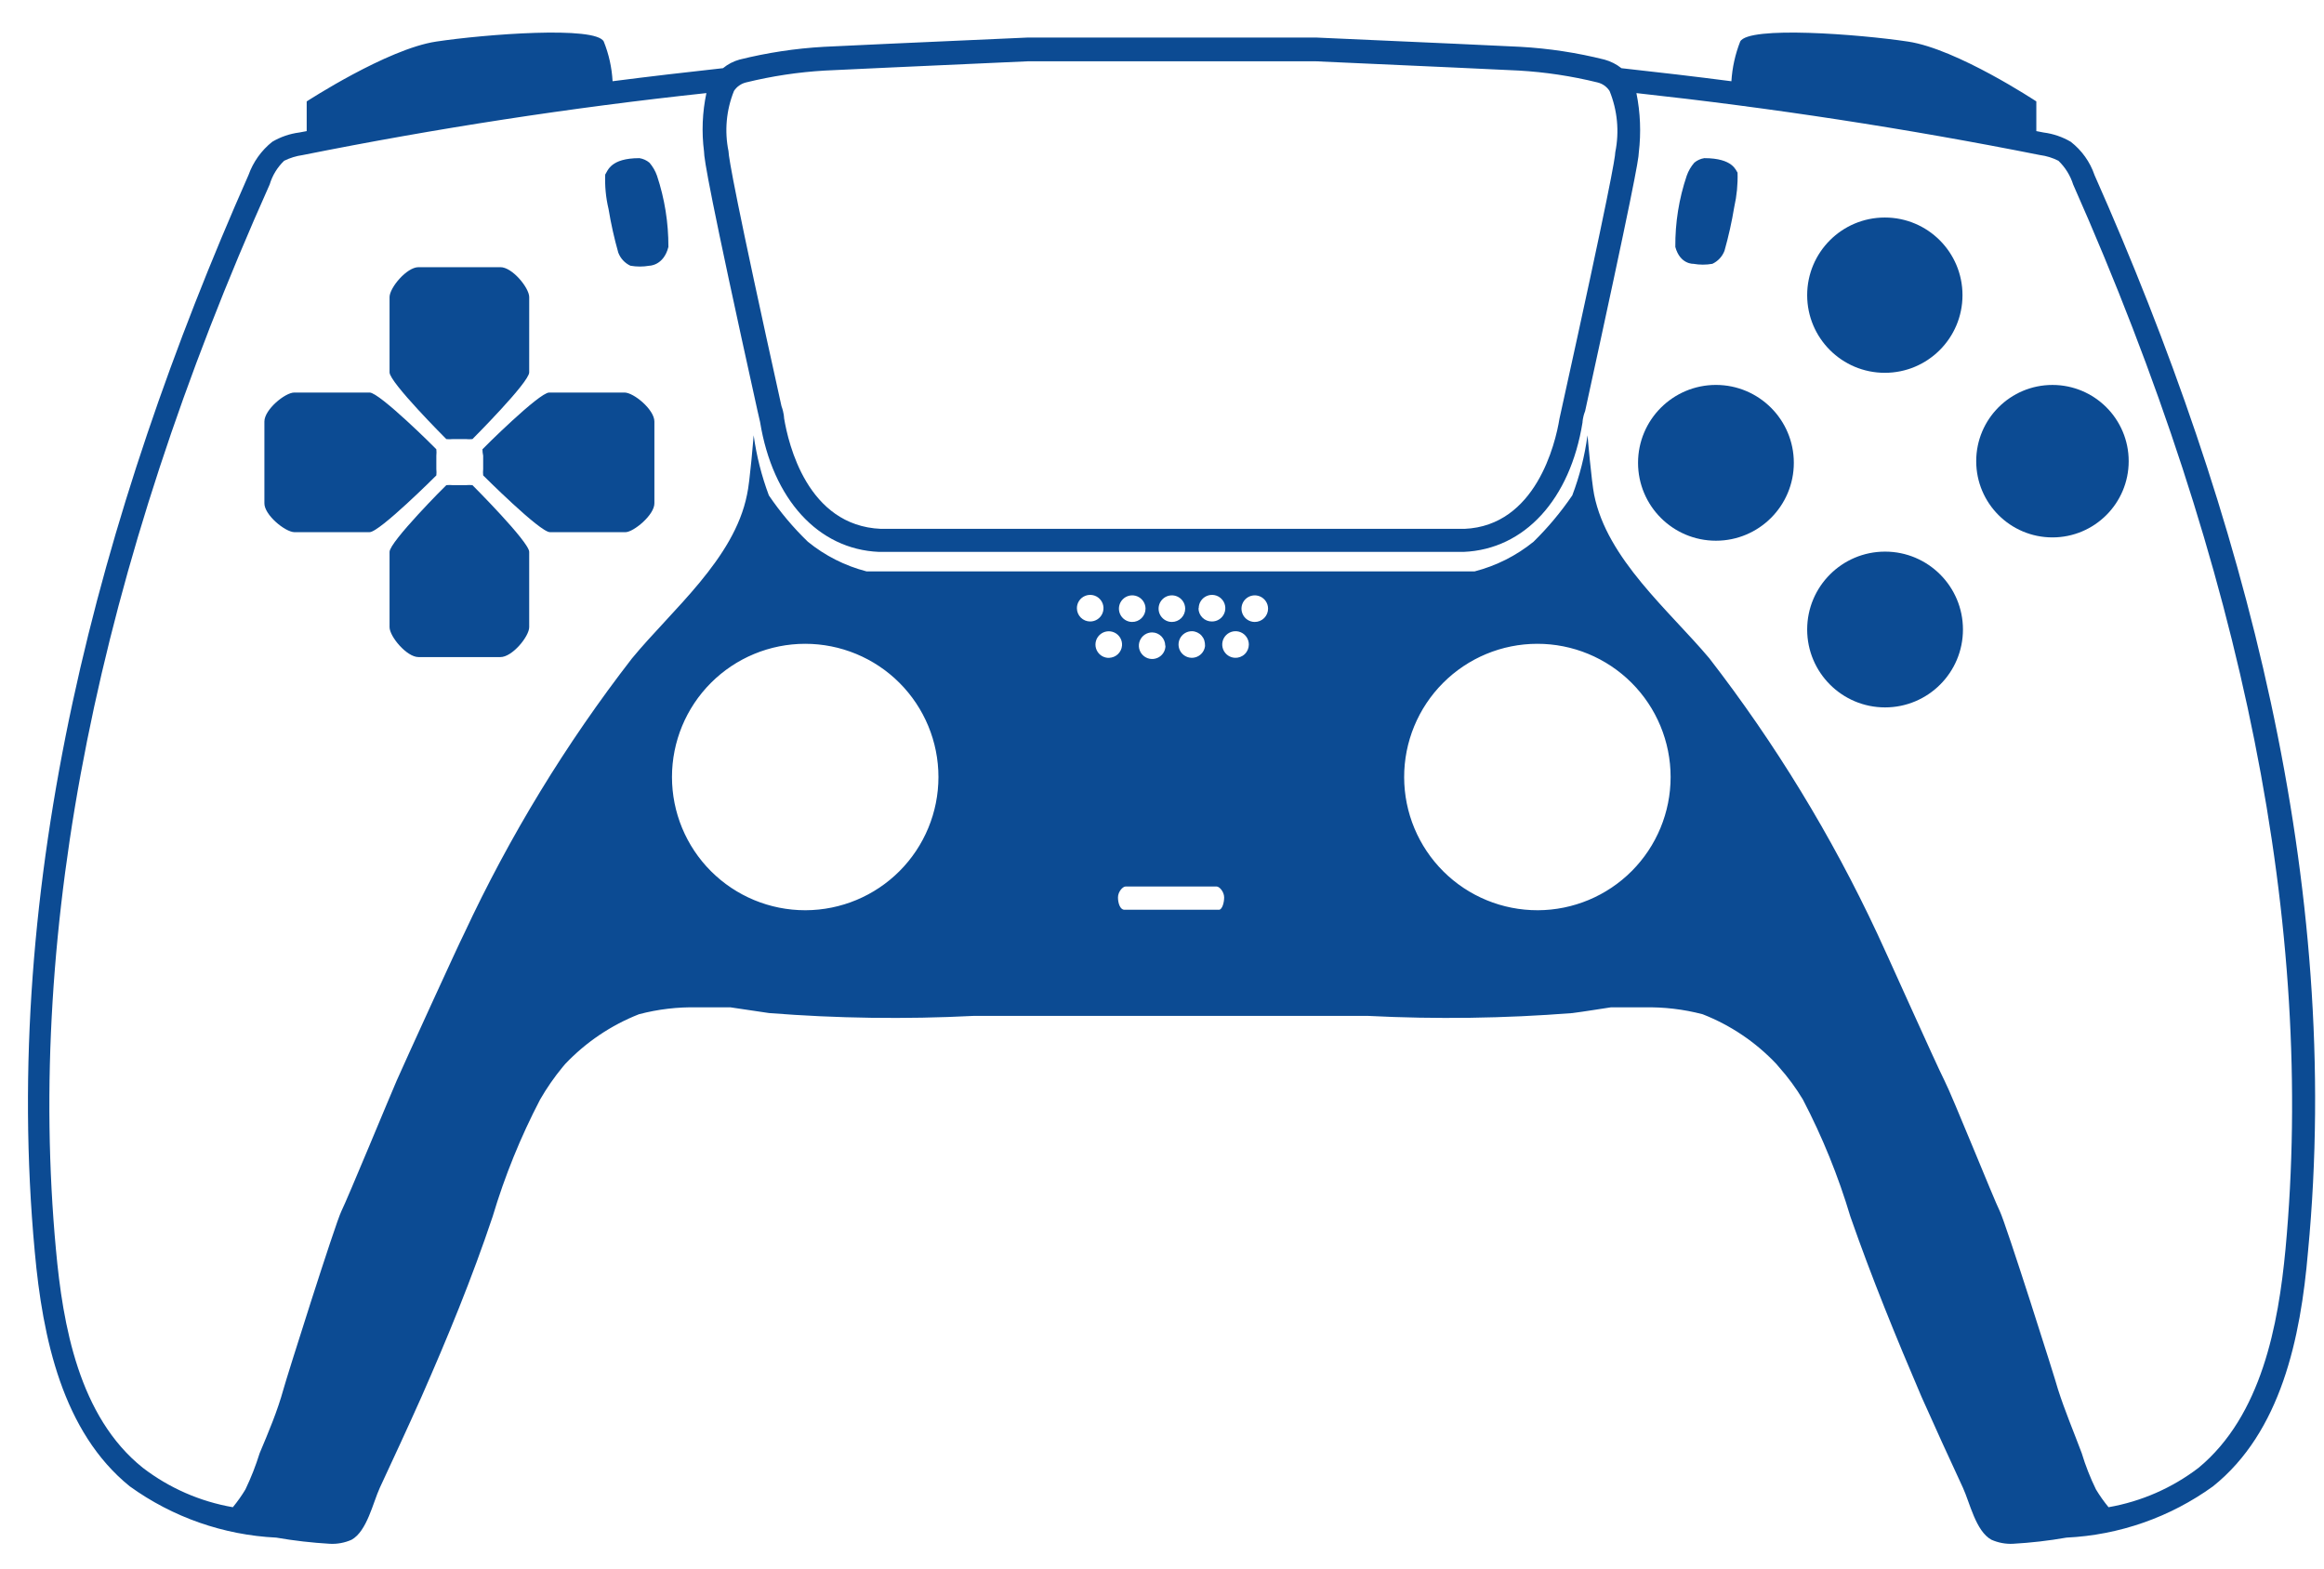
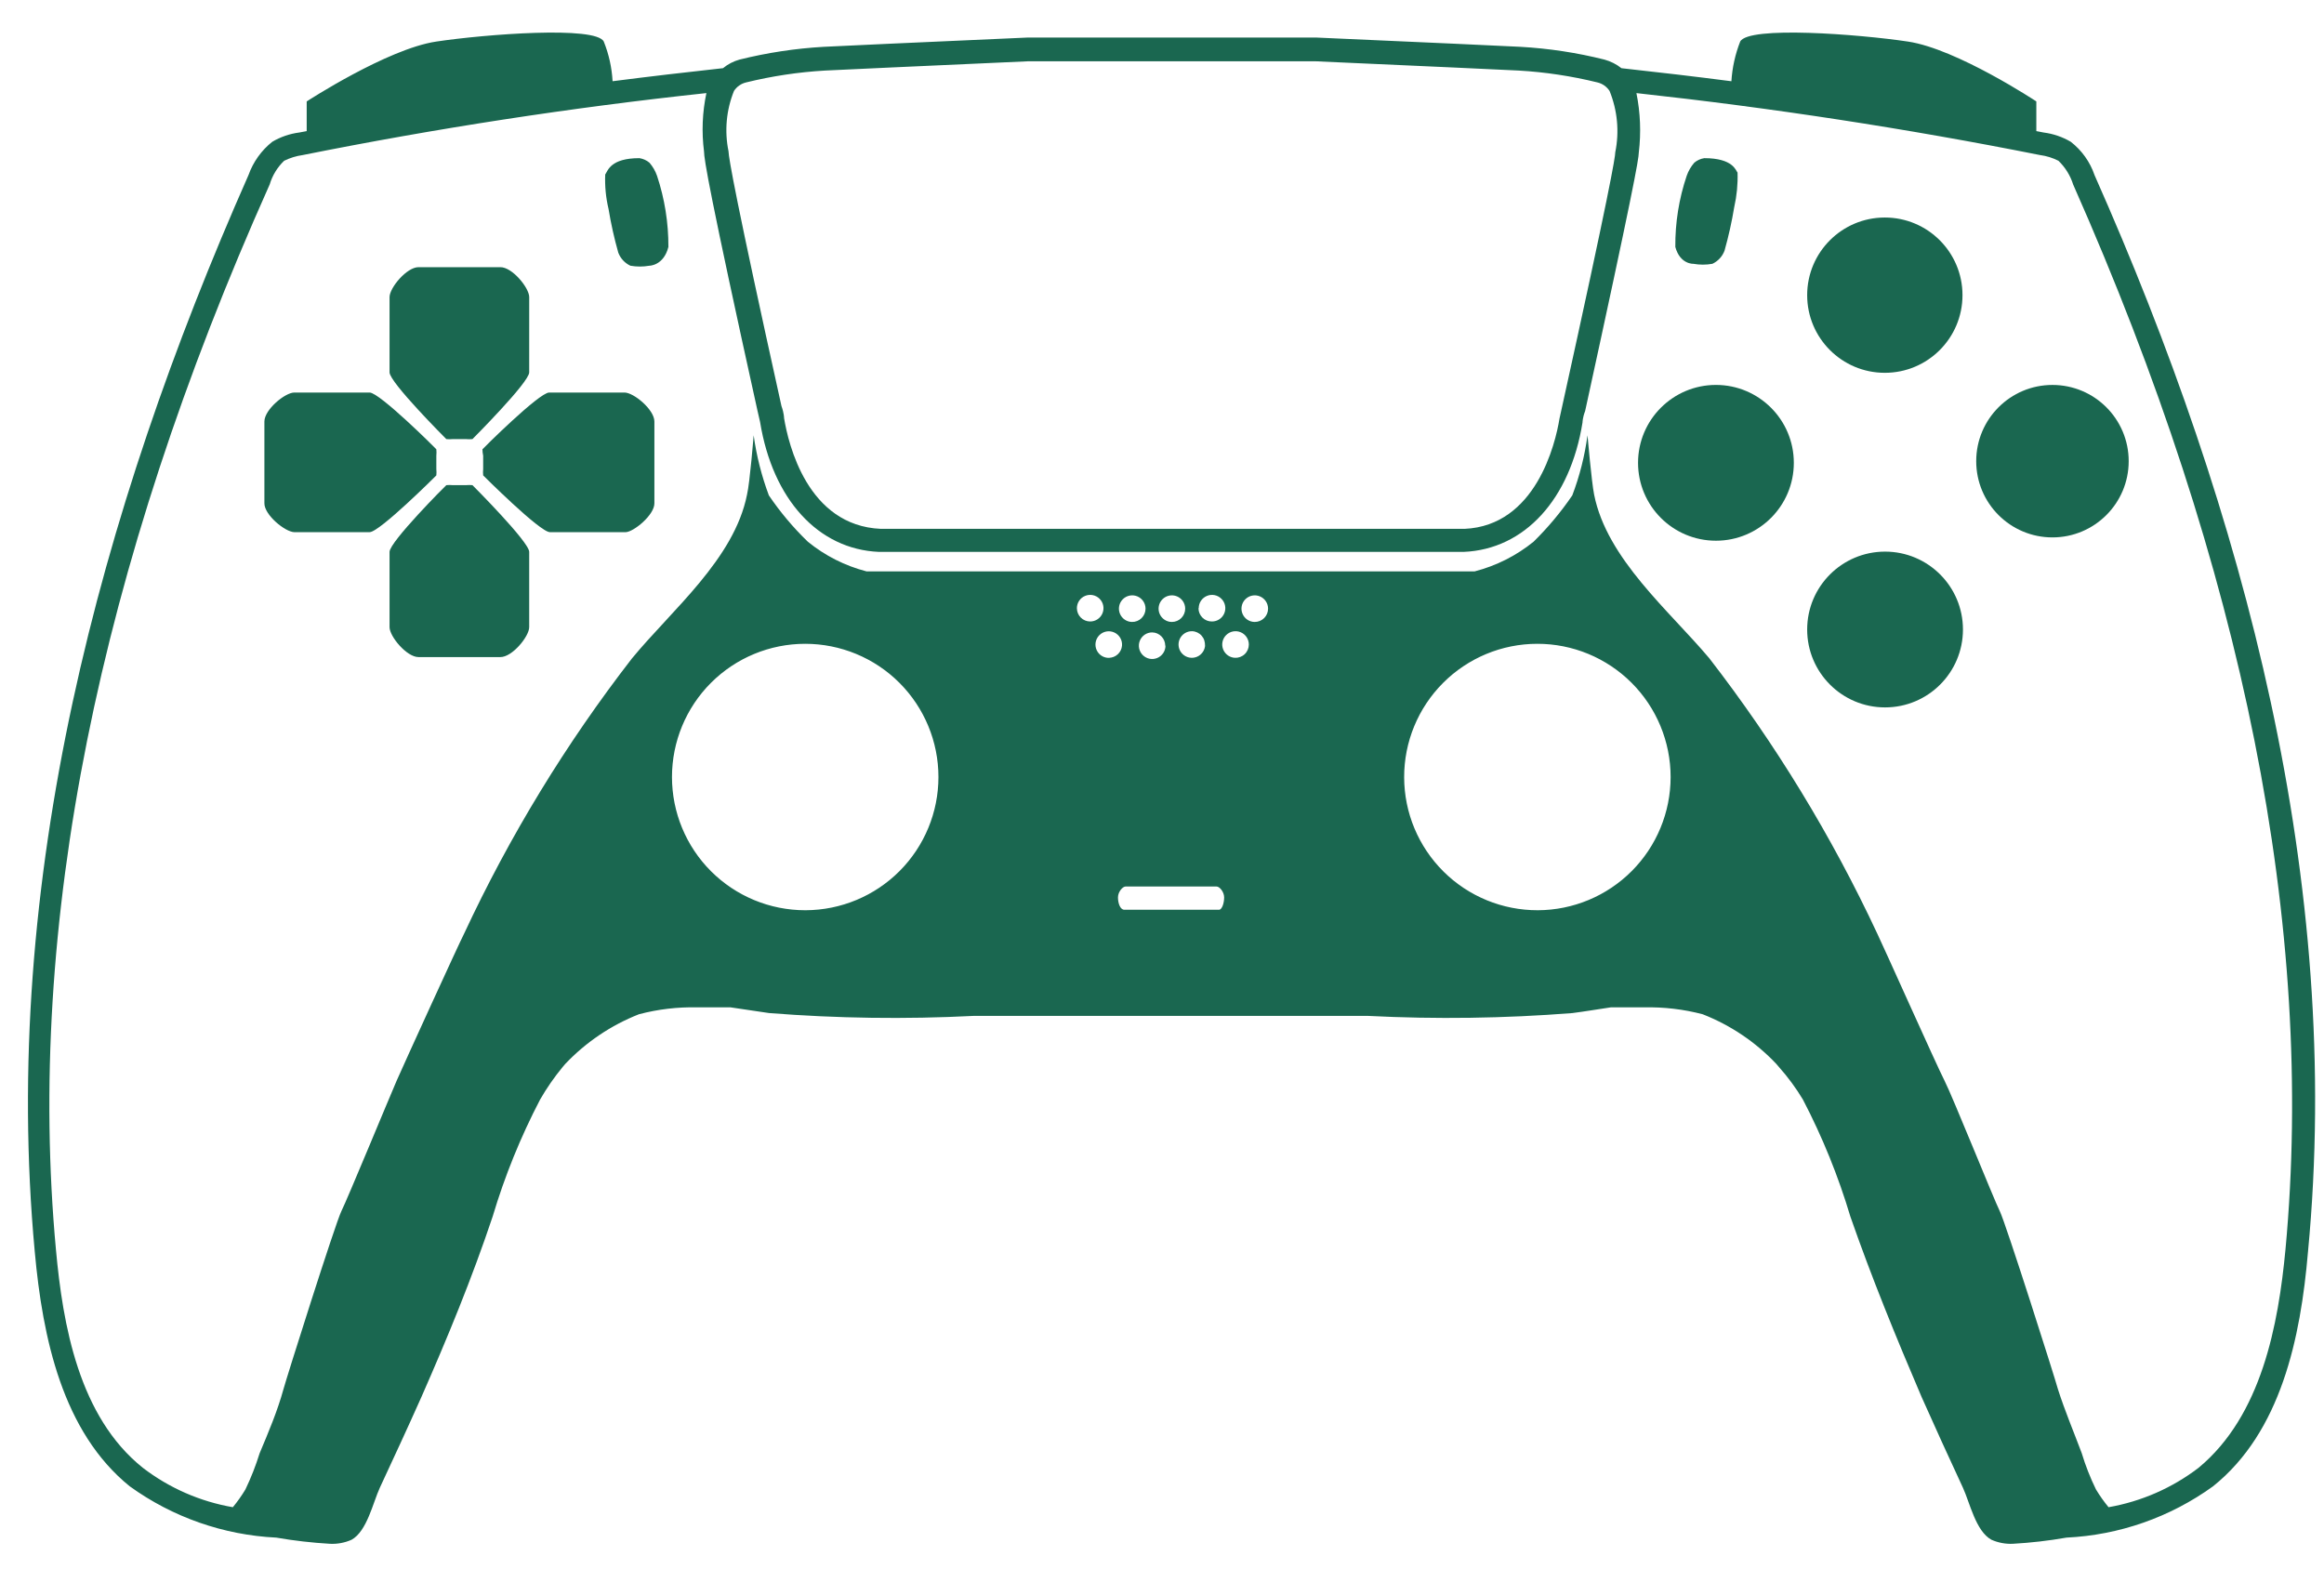
- <svg xmlns="http://www.w3.org/2000/svg" width="548pt" height="370pt" version="1.1" viewBox="0 0 548 370" id="svg242" fill="#0C4B93">
+ <svg xmlns="http://www.w3.org/2000/svg" width="548pt" height="370pt" version="1.1" viewBox="0 0 548 370" id="svg242" fill="#1A6750">
  <defs id="defs216">
    <symbol id="w" overflow="visible">
      <path d="m 18.766,-1.125 c -0.969,0.5 -1.98,0.875 -3.031,1.125 -1.043,0.258 -2.137,0.391 -3.281,0.391 -3.398,0 -6.09,-0.945 -8.078,-2.844 -1.992,-1.906 -2.984,-4.484 -2.984,-7.734 0,-3.258 0.992,-5.836 2.984,-7.734 1.988,-1.906 4.68,-2.859 8.078,-2.859 1.145,0 2.238,0.133 3.281,0.391 1.051,0.25 2.062,0.625 3.031,1.125 v 4.219 c -0.98,-0.656 -1.945,-1.141 -2.891,-1.453 -0.949,-0.312 -1.949,-0.469 -3,-0.469 -1.875,0 -3.352,0.605 -4.422,1.812 -1.074,1.199 -1.609,2.856 -1.609,4.969 0,2.106 0.535,3.762 1.609,4.969 1.07,1.199 2.547,1.797 4.422,1.797 1.051,0 2.051,-0.148 3,-0.453 0.945,-0.312 1.91,-0.801 2.891,-1.469 z" id="path147" />
    </symbol>
    <symbol id="b" overflow="visible">
      <path d="m 13.734,-11.141 c -0.438,-0.195 -0.871,-0.344 -1.297,-0.438 -0.418,-0.102 -0.84,-0.156 -1.266,-0.156 -1.262,0 -2.231,0.406 -2.906,1.219 -0.68,0.805 -1.016,1.953 -1.016,3.453 v 7.062 H 2.359 v -15.312 h 4.891 v 2.516 c 0.625,-1 1.344,-1.727 2.156,-2.188 0.82,-0.469 1.801,-0.703 2.938,-0.703 0.164,0 0.344,0.012 0.531,0.031 0.195,0.012 0.477,0.039 0.844,0.078 z" id="path150" />
    </symbol>
    <symbol id="a" overflow="visible">
      <path d="m 17.641,-7.703 v 1.406 H 6.188 c 0.125,1.148 0.539,2.008 1.25,2.578 0.707,0.574 1.703,0.859 2.984,0.859 1.031,0 2.082,-0.148 3.156,-0.453 1.082,-0.312 2.191,-0.773 3.328,-1.391 v 3.766 c -1.156,0.438 -2.312,0.766 -3.469,0.984 -1.156,0.227 -2.312,0.344 -3.469,0.344 -2.773,0 -4.93,-0.703 -6.469,-2.109 -1.531,-1.406 -2.297,-3.379 -2.297,-5.922 0,-2.5 0.754,-4.461 2.266,-5.891 1.508,-1.438 3.582,-2.156 6.219,-2.156 2.406,0 4.332,0.73 5.781,2.188 1.445,1.449 2.172,3.383 2.172,5.797 z m -5.031,-1.625 c 0,-0.926 -0.273,-1.672 -0.812,-2.234 -0.543,-0.57 -1.25,-0.859 -2.125,-0.859 -0.949,0 -1.719,0.266 -2.312,0.797 -0.594,0.531 -0.965,1.297 -1.109,2.297 z" id="path153" />
    </symbol>
    <symbol id="f" overflow="visible">
      <path d="m 9.219,-6.891 c -1.023,0 -1.793,0.172 -2.312,0.516 -0.512,0.344 -0.766,0.855 -0.766,1.531 0,0.625 0.207,1.117 0.625,1.469 0.414,0.344 0.988,0.516 1.719,0.516 0.926,0 1.703,-0.328 2.328,-0.984 0.633,-0.664 0.953,-1.492 0.953,-2.484 v -0.562 z m 7.469,-1.844 V 0 h -4.922 v -2.266 c -0.656,0.93 -1.398,1.605 -2.219,2.031 -0.824,0.414 -1.824,0.625 -3,0.625 -1.586,0 -2.871,-0.457 -3.859,-1.375 -0.992,-0.926 -1.484,-2.129 -1.484,-3.609 0,-1.789 0.613,-3.102 1.844,-3.938 1.238,-0.844 3.18,-1.266 5.828,-1.266 h 2.891 v -0.391 c 0,-0.77 -0.309,-1.332 -0.922,-1.688 -0.617,-0.363 -1.57,-0.547 -2.859,-0.547 -1.055,0 -2.031,0.105 -2.938,0.312 -0.898,0.211 -1.73,0.523 -2.5,0.938 v -3.734 c 1.039,-0.25 2.086,-0.441 3.141,-0.578 1.062,-0.133 2.125,-0.203 3.188,-0.203 2.758,0 4.75,0.547 5.969,1.641 1.227,1.086 1.844,2.856 1.844,5.312 z" id="path156" />
    </symbol>
    <symbol id="e" overflow="visible">
      <path d="m 7.703,-19.656 v 4.344 H 12.75 v 3.5 H 7.703 v 6.5 c 0,0.711 0.141,1.188 0.422,1.438 0.281,0.25 0.836,0.375 1.672,0.375 h 2.516 v 3.5 h -4.188 c -1.938,0 -3.312,-0.398 -4.125,-1.203 -0.805,-0.812 -1.203,-2.18 -1.203,-4.109 v -6.5 h -2.422 v -3.5 h 2.422 v -4.344 z" id="path159" />
    </symbol>
    <symbol id="g" overflow="visible">
      <path d="m 12.766,-13.078 v -8.203 h 4.922 V -1e-4 H 12.766 v -2.219 c -0.668,0.906 -1.406,1.57 -2.219,1.984 -0.813,0.414 -1.758,0.625 -2.828,0.625 -1.887,0 -3.434,-0.75 -4.641,-2.25 -1.211,-1.5 -1.812,-3.426 -1.812,-5.781 0,-2.363 0.602,-4.297 1.812,-5.797 1.207,-1.5 2.754,-2.25 4.641,-2.25 1.062,0 2,0.215 2.812,0.641 0.82,0.43 1.566,1.086 2.234,1.969 z m -3.219,9.922 c 1.039,0 1.836,-0.379 2.391,-1.141 0.551,-0.77 0.828,-1.883 0.828,-3.344 0,-1.457 -0.277,-2.566 -0.828,-3.328 -0.555,-0.77 -1.352,-1.156 -2.391,-1.156 -1.043,0 -1.84,0.387 -2.391,1.156 -0.555,0.762 -0.828,1.871 -0.828,3.328 0,1.461 0.273,2.574 0.828,3.344 0.551,0.762 1.348,1.141 2.391,1.141 z" id="path162" />
    </symbol>
    <symbol id="k" overflow="visible">
      <path d="m 10.5,-3.156 c 1.051,0 1.852,-0.379 2.406,-1.141 0.551,-0.77 0.828,-1.883 0.828,-3.344 0,-1.457 -0.277,-2.566 -0.828,-3.328 -0.555,-0.77 -1.355,-1.156 -2.406,-1.156 -1.055,0 -1.859,0.387 -2.422,1.156 -0.555,0.773 -0.828,1.883 -0.828,3.328 0,1.449 0.273,2.559 0.828,3.328 0.562,0.773 1.367,1.156 2.422,1.156 z m -3.25,-9.922 c 0.676,-0.883 1.422,-1.539 2.234,-1.969 0.82,-0.426 1.766,-0.641 2.828,-0.641 1.895,0 3.445,0.75 4.656,2.25 1.207,1.5 1.812,3.434 1.812,5.797 0,2.356 -0.605,4.281 -1.812,5.781 -1.211,1.5 -2.762,2.25 -4.656,2.25 -1.062,0 -2.008,-0.211 -2.828,-0.625 C 8.672,-0.66 7.926,-1.32 7.25,-2.219 V -2e-5 H 2.359 v -21.281 H 7.25 Z" id="path165" />
    </symbol>
    <symbol id="j" overflow="visible">
      <path d="m 0.344,-15.312 h 4.891 l 4.125,10.391 3.5,-10.391 h 4.891 l -6.438,16.766 c -0.648,1.695 -1.402,2.883 -2.266,3.562 -0.867,0.688 -2,1.031 -3.406,1.031 H 2.797 V 2.829 h 1.531 c 0.832,0 1.438,-0.137 1.812,-0.406 C 6.523,2.161 6.82,1.692 7.031,1.016 L 7.172,0.595 Z" id="path168" />
    </symbol>
    <symbol id="i" overflow="visible">
      <path d="m 2.578,-20.406 h 14.203 v 3.969 H 7.828 v 3.797 h 8.422 v 3.984 H 7.828 v 4.672 h 9.25 V 4e-4 h -14.5 z" id="path171" />
    </symbol>
    <symbol id="v" overflow="visible">
      <path d="M 2.359,-21.281 H 7.25 V 0 H 2.359 Z" id="path174" />
    </symbol>
    <symbol id="u" overflow="visible">
      <path d="M 2.359,-15.312 H 7.25 V 0 H 2.359 Z m 0,-5.969 H 7.25 v 4 H 2.359 Z" id="path177" />
    </symbol>
    <symbol id="d" overflow="visible">
      <path d="M 17.75,-9.328 V 0 h -4.922 v -7.141 c 0,-1.32 -0.031,-2.234 -0.094,-2.734 -0.062,-0.5 -0.168,-0.867 -0.312,-1.109 -0.188,-0.312 -0.449,-0.555 -0.781,-0.734 -0.324,-0.176 -0.695,-0.266 -1.109,-0.266 -1.023,0 -1.824,0.398 -2.406,1.188 -0.586,0.781 -0.875,1.871 -0.875,3.266 V -1e-4 H 2.359 v -15.312 H 7.25 v 2.234 c 0.738,-0.883 1.52,-1.539 2.344,-1.969 0.832,-0.426 1.75,-0.641 2.75,-0.641 1.77,0 3.113,0.547 4.031,1.641 0.914,1.086 1.375,2.656 1.375,4.719 z" id="path180" />
    </symbol>
    <symbol id="t" overflow="visible">
      <path d="m 10.75,-12.516 c 0.82,0 1.445,-0.18 1.875,-0.547 0.438,-0.363 0.656,-0.898 0.656,-1.609 0,-0.695 -0.219,-1.227 -0.656,-1.594 -0.43,-0.375 -1.055,-0.562 -1.875,-0.562 H 7.828 v 4.312 z m 0.172,8.938 c 1.062,0 1.859,-0.223 2.391,-0.672 0.531,-0.445 0.797,-1.125 0.797,-2.031 0,-0.883 -0.266,-1.547 -0.797,-1.984 -0.523,-0.438 -1.32,-0.656 -2.391,-0.656 h -3.094 v 5.344 z m 4.891,-7.344 c 1.133,0.324 2.008,0.93 2.625,1.812 0.625,0.887 0.938,1.969 0.938,3.25 0,1.969 -0.668,3.438 -2,4.406 -1.336,0.969 -3.356,1.453 -6.062,1.453 h -8.734 v -20.406 h 7.891 c 2.832,0 4.883,0.43 6.156,1.281 1.281,0.855 1.922,2.227 1.922,4.109 0,1 -0.234,1.852 -0.703,2.547 -0.469,0.688 -1.148,1.203 -2.031,1.547 z" id="path183" />
    </symbol>
    <symbol id="s" overflow="visible">
      <path d="m 14.312,-14.828 v 3.719 c -1.043,-0.438 -2.055,-0.766 -3.031,-0.984 -0.98,-0.219 -1.902,-0.328 -2.766,-0.328 -0.93,0 -1.621,0.117 -2.078,0.344 -0.449,0.23 -0.672,0.59 -0.672,1.078 0,0.387 0.172,0.684 0.516,0.891 0.344,0.211 0.957,0.367 1.844,0.469 l 0.859,0.125 c 2.508,0.324 4.195,0.852 5.062,1.578 0.863,0.73 1.297,1.871 1.297,3.422 0,1.637 -0.605,2.867 -1.812,3.688 -1.199,0.812 -2.992,1.219 -5.375,1.219 -1.023,0 -2.074,-0.078 -3.156,-0.234 -1.074,-0.156 -2.18,-0.395 -3.312,-0.719 v -3.719 c 0.969,0.48 1.961,0.84 2.984,1.078 1.031,0.23 2.078,0.344 3.141,0.344 0.957,0 1.676,-0.129 2.156,-0.391 0.477,-0.27 0.719,-0.664 0.719,-1.188 0,-0.438 -0.168,-0.758 -0.5,-0.969 -0.336,-0.219 -0.996,-0.383 -1.984,-0.5 L 7.343,-6.016 c -2.18,-0.27 -3.703,-0.773 -4.578,-1.516 -0.875,-0.738 -1.312,-1.859 -1.312,-3.359 0,-1.625 0.551,-2.828 1.656,-3.609 1.113,-0.789 2.82,-1.188 5.125,-1.188 0.895,0 1.836,0.074 2.828,0.219 1,0.137 2.082,0.352 3.25,0.641 z" id="path186" />
    </symbol>
    <symbol id="c" overflow="visible">
      <path d="m 9.641,-12.188 c -1.086,0 -1.914,0.391 -2.484,1.172 -0.574,0.781 -0.859,1.906 -0.859,3.375 0,1.469 0.285,2.594 0.859,3.375 0.57,0.773 1.398,1.156 2.484,1.156 1.062,0 1.875,-0.383 2.438,-1.156 0.57,-0.781 0.859,-1.906 0.859,-3.375 0,-1.469 -0.289,-2.594 -0.859,-3.375 -0.562,-0.781 -1.375,-1.172 -2.438,-1.172 z m 0,-3.5 c 2.633,0 4.691,0.715 6.172,2.141 1.477,1.418 2.219,3.387 2.219,5.906 0,2.512 -0.742,4.481 -2.219,5.906 C 14.332,-0.317 12.273,0.39 9.641,0.39 6.992,0.39 4.926,-0.317 3.438,-1.735 1.945,-3.161 1.203,-5.13 1.203,-7.641 c 0,-2.519 0.742,-4.488 2.234,-5.906 1.488,-1.426 3.555,-2.141 6.203,-2.141 z" id="path189" />
    </symbol>
    <symbol id="h" overflow="visible">
      <path d="m 2.188,-5.969 v -9.344 h 4.922 v 1.531 c 0,0.836 -0.008,1.875 -0.016,3.125 -0.012,1.25 -0.016,2.086 -0.016,2.5 0,1.242 0.031,2.133 0.094,2.672 0.07,0.543 0.18,0.934 0.328,1.172 0.207,0.324 0.473,0.574 0.797,0.75 0.32,0.168 0.691,0.25 1.109,0.25 1.02,0 1.82,-0.391 2.406,-1.172 0.582,-0.781 0.875,-1.867 0.875,-3.266 v -7.562 h 4.891 V -6e-4 H 12.688 V -2.219 C 11.945,-1.321 11.164,-0.661 10.344,-0.235 9.519,0.179 8.609,0.39 7.609,0.39 5.848,0.39 4.504,-0.149 3.578,-1.235 2.648,-2.317 2.188,-3.895 2.188,-5.969 Z" id="path192" />
    </symbol>
    <symbol id="r" overflow="visible">
      <path d="m 12.422,-21.281 v 3.219 H 9.719 c -0.688,0 -1.172,0.125 -1.453,0.375 -0.273,0.25 -0.406,0.688 -0.406,1.312 v 1.062 h 4.188 v 3.5 H 7.86 V -2e-4 h -4.891 v -11.812 h -2.438 v -3.5 h 2.438 v -1.062 c 0,-1.664 0.461,-2.898 1.391,-3.703 0.926,-0.801 2.367,-1.203 4.328,-1.203 z" id="path195" />
    </symbol>
    <symbol id="q" overflow="visible">
      <path d="m 16.547,-12.766 c 0.613,-0.945 1.348,-1.672 2.203,-2.172 0.852,-0.5 1.789,-0.75 2.812,-0.75 1.758,0 3.098,0.547 4.016,1.641 0.926,1.086 1.391,2.656 1.391,4.719 V -4e-4 h -4.922 v -7.984 -0.359 c 0.008,-0.133 0.016,-0.32 0.016,-0.562 0,-1.082 -0.164,-1.863 -0.484,-2.344 -0.312,-0.488 -0.824,-0.734 -1.531,-0.734 -0.93,0 -1.648,0.387 -2.156,1.156 -0.512,0.762 -0.773,1.867 -0.781,3.312 v 7.516 h -4.922 v -7.984 c 0,-1.695 -0.148,-2.785 -0.438,-3.266 -0.293,-0.488 -0.812,-0.734 -1.562,-0.734 -0.938,0 -1.664,0.387 -2.172,1.156 -0.512,0.762 -0.766,1.859 -0.766,3.297 v 7.531 h -4.922 v -15.312 h 4.922 v 2.234 c 0.602,-0.863 1.289,-1.516 2.062,-1.953 0.781,-0.438 1.641,-0.656 2.578,-0.656 1.062,0 2,0.258 2.812,0.766 0.812,0.512 1.426,1.23 1.844,2.156 z" id="path198" />
    </symbol>
    <symbol id="p" overflow="visible">
      <path d="M 17.75,-9.328 V 0 h -4.922 v -7.109 c 0,-1.344 -0.031,-2.266 -0.094,-2.766 -0.062,-0.5 -0.168,-0.867 -0.312,-1.109 -0.188,-0.312 -0.449,-0.555 -0.781,-0.734 -0.324,-0.176 -0.695,-0.266 -1.109,-0.266 -1.023,0 -1.824,0.398 -2.406,1.188 -0.586,0.781 -0.875,1.871 -0.875,3.266 V -1e-4 H 2.359 v -21.281 H 7.25 v 8.203 c 0.738,-0.883 1.52,-1.539 2.344,-1.969 0.832,-0.426 1.75,-0.641 2.75,-0.641 1.77,0 3.113,0.547 4.031,1.641 0.914,1.086 1.375,2.656 1.375,4.719 z" id="path201" />
    </symbol>
    <symbol id="o" overflow="visible">
      <path d="m 2.578,-20.406 h 5.875 l 7.422,14 v -14 h 4.984 V 0 h -5.875 L 7.562,-14 V 0 H 2.578 Z" id="path204" />
    </symbol>
    <symbol id="n" overflow="visible">
      <path d="m 2.578,-20.406 h 8.734 c 2.594,0 4.582,0.578 5.969,1.734 1.395,1.148 2.094,2.789 2.094,4.922 0,2.137 -0.699,3.781 -2.094,4.938 -1.387,1.156 -3.375,1.734 -5.969,1.734 H 7.828 V 3e-4 h -5.25 z m 5.25,3.812 v 5.703 H 10.75 c 1.02,0 1.805,-0.25 2.359,-0.75 0.562,-0.5 0.844,-1.203 0.844,-2.109 0,-0.914 -0.281,-1.617 -0.844,-2.109 -0.555,-0.488 -1.34,-0.734 -2.359,-0.734 z" id="path207" />
    </symbol>
    <symbol id="m" overflow="visible">
      <path d="M 2.359,-15.312 H 7.25 v 15.031 c 0,2.051 -0.496,3.617 -1.484,4.703 -0.98,1.082 -2.406,1.625 -4.281,1.625 H -0.938 V 2.828 h 0.859 c 0.926,0 1.562,-0.211 1.906,-0.625 0.352,-0.418 0.531,-1.246 0.531,-2.484 z m 0,-5.969 H 7.25 v 4 H 2.359 Z" id="path210" />
    </symbol>
    <symbol id="l" overflow="visible">
      <path d="m 14.719,-14.828 v 3.984 c -0.656,-0.457 -1.324,-0.797 -2,-1.016 -0.668,-0.219 -1.359,-0.328 -2.078,-0.328 -1.367,0 -2.434,0.402 -3.203,1.203 -0.762,0.793 -1.141,1.906 -1.141,3.344 0,1.43 0.379,2.543 1.141,3.344 0.77,0.793 1.836,1.188 3.203,1.188 0.758,0 1.484,-0.109 2.172,-0.328 0.688,-0.227 1.32,-0.566 1.906,-1.016 v 4 c -0.762,0.281 -1.539,0.488 -2.328,0.625 -0.781,0.145 -1.574,0.219 -2.375,0.219 -2.762,0 -4.922,-0.707 -6.484,-2.125 -1.555,-1.414 -2.328,-3.383 -2.328,-5.906 0,-2.531 0.773,-4.504 2.328,-5.922 1.562,-1.414 3.723,-2.125 6.484,-2.125 0.801,0 1.594,0.074 2.375,0.219 0.781,0.137 1.555,0.352 2.328,0.641 z" id="path213" />
    </symbol>
  </defs>
  <g id="g240" transform="translate(-73.6743,-94.13361)">
    <path d="m 567.56,135.41 c -1.059,-3.102 -3.008,-5.828 -5.598,-7.84 -1.961,-1.152 -4.133,-1.895 -6.387,-2.184 l -1.734,-0.336 v -7 c 0,0 -18.703,-12.375 -30.238,-14.109 -11.535,-1.734 -37.688,-3.754 -39.594,0 -1.172,2.988 -1.871,6.144 -2.07,9.352 -8.625,-1.121 -17.305,-2.129 -25.93,-3.078 v -0.004 c -1.176,-0.93 -2.527,-1.617 -3.977,-2.016 -6.516,-1.637 -13.172,-2.648 -19.879,-3.023 l -15.512,-0.727 -32.594,-1.457 h -68.039 l -32.535,1.457 -15.512,0.727 c -6.727,0.379 -13.402,1.391 -19.938,3.023 -1.414,0.395 -2.731,1.082 -3.863,2.016 -8.68,0.953 -17.359,1.961 -26.039,3.078 v 0.004 c -0.176,-3.211 -0.875,-6.371 -2.074,-9.352 -1.848,-3.754 -28,-1.734 -39.535,0 -11.535,1.734 -30.52,14.113 -30.52,14.113 v 7 l -1.793,0.336 v -0.004 c -2.234,0.297 -4.387,1.039 -6.328,2.184 -2.562,2.039 -4.5,4.758 -5.598,7.84 -35.281,79.746 -58.465,166.99 -50.402,253.91 1.848,20.383 6.551,42.504 22.398,55.328 h 0.004 c 10.102,7.289 22.105,11.492 34.551,12.094 4.188,0.727 8.414,1.211 12.656,1.457 1.75,0.086 3.496,-0.238 5.094,-0.953 3.641,-2.016 5.039,-8.734 6.664,-12.266 3.305,-7.113 6.609,-14.223 9.801,-21.391 6.16,-14 11.93,-28 16.801,-42.559 2.844,-9.539 6.594,-18.785 11.199,-27.609 1.555,-2.699 3.332,-5.269 5.32,-7.672 l 0.617,-0.727 c 4.863,-5.121 10.785,-9.117 17.359,-11.703 4.492,-1.188 9.129,-1.734 13.777,-1.625 h 7.84 l 9.07,1.344 c 16.023,1.262 32.109,1.488 48.16,0.672 h 93.129 c 16.051,0.812 32.137,0.59 48.16,-0.672 3.023,-0.391 5.992,-0.895 9.016,-1.344 h 7.84 c 4.664,-0.105 9.32,0.441 13.832,1.625 6.578,2.574 12.508,6.57 17.359,11.703 l 0.672,0.785 c 2.098,2.359 3.973,4.91 5.602,7.613 4.606,8.824 8.355,18.07 11.199,27.609 5.039,14.449 10.809,28.559 16.801,42.559 3.191,7.168 6.441,14.281 9.742,21.391 1.625,3.527 3.023,10.246 6.719,12.266 h 0.004 c 1.582,0.703 3.309,1.031 5.039,0.953 4.242,-0.238 8.469,-0.723 12.656,-1.457 12.445,-0.594 24.449,-4.797 34.551,-12.094 16.016,-12.824 20.664,-34.945 22.398,-55.328 8.289,-86.914 -14.949,-174.16 -50.344,-253.91 z M 246.74,115.59 c 0.66,-1.016 1.684,-1.738 2.859,-2.019 6.098,-1.496 12.32,-2.434 18.59,-2.797 l 15.566,-0.727 32.258,-1.457 h 67.93 l 32.367,1.457 15.512,0.727 c 6.25,0.363 12.457,1.301 18.535,2.797 1.176,0.281 2.199,1.004 2.856,2.019 1.859,4.578 2.328,9.602 1.344,14.445 0,1.121 -1.344,9.297 -12.543,60.031 l -0.617,2.801 c -0.953,5.938 -5.602,25.258 -22.398,25.984 h -137.59 c -17.359,-0.727 -21.84,-20.047 -22.848,-26.098 0,0 0,-1.176 -0.617,-2.856 -10.809,-48.832 -12.434,-58.465 -12.488,-60.09 l 0.004,0.004 c -0.98,-4.766 -0.535,-9.715 1.285,-14.223 z m 16.801,193.2 c -8.332,0 -16.32,-3.312 -22.215,-9.203 -5.891,-5.891 -9.199,-13.883 -9.199,-22.215 0,-8.332 3.309,-16.32 9.199,-22.215 5.894,-5.891 13.883,-9.199 22.215,-9.199 8.332,0 16.324,3.309 22.215,9.199 5.891,5.894 9.203,13.883 9.203,22.215 0,8.312 -3.297,16.289 -9.164,22.176 -5.867,5.887 -13.828,9.211 -22.141,9.242 z m 64.066,-71.234 c 0,-1.266 0.762,-2.41 1.934,-2.894 1.172,-0.488 2.519,-0.219 3.418,0.68 0.898,0.895 1.164,2.246 0.68,3.418 -0.484,1.172 -1.629,1.934 -2.898,1.934 -0.832,0 -1.629,-0.328 -2.215,-0.918 -0.59,-0.59 -0.918,-1.387 -0.918,-2.219 z m 7.84,11.703 v 0.004 c -1.316,0.137 -2.578,-0.566 -3.152,-1.758 -0.574,-1.191 -0.34,-2.613 0.586,-3.559 0.926,-0.945 2.344,-1.207 3.547,-0.656 1.203,0.551 1.93,1.797 1.816,3.113 -0.141,1.602 -1.473,2.836 -3.078,2.859 z m 22.398,-3.137 v 0.004 c 0,1.273 -0.77,2.418 -1.949,2.902 -1.18,0.48 -2.531,0.203 -3.426,-0.707 -0.891,-0.906 -1.145,-2.266 -0.641,-3.438 0.504,-1.168 1.664,-1.918 2.938,-1.895 0.859,0.027 1.676,0.41 2.246,1.055 0.574,0.648 0.855,1.5 0.777,2.359 z m -1.512,-8.566 c 0,-1.266 0.766,-2.41 1.938,-2.894 1.172,-0.488 2.519,-0.219 3.414,0.68 0.898,0.895 1.168,2.246 0.68,3.418 -0.484,1.172 -1.629,1.934 -2.894,1.934 -0.844,0.016 -1.656,-0.309 -2.254,-0.898 -0.602,-0.59 -0.938,-1.395 -0.938,-2.238 z m -6.328,3.25 c -1.27,0 -2.41,-0.766 -2.898,-1.938 -0.484,-1.172 -0.215,-2.519 0.68,-3.418 0.898,-0.895 2.246,-1.164 3.418,-0.68 1.172,0.488 1.938,1.629 1.938,2.898 0,0.832 -0.332,1.629 -0.918,2.219 -0.59,0.586 -1.387,0.918 -2.219,0.918 z m -1.512,5.602 v -0.004 c 0,1.27 -0.766,2.414 -1.938,2.898 -1.172,0.484 -2.519,0.219 -3.418,-0.68 -0.895,-0.898 -1.164,-2.246 -0.68,-3.418 0.488,-1.172 1.629,-1.934 2.898,-1.934 1.711,0.027 3.082,1.426 3.082,3.133 z m -7.84,-5.602 c -1.27,0 -2.414,-0.766 -2.898,-1.938 -0.484,-1.172 -0.215,-2.519 0.68,-3.418 0.898,-0.895 2.246,-1.164 3.418,-0.68 1.172,0.488 1.938,1.629 1.938,2.898 0,0.84 -0.34,1.648 -0.938,2.238 -0.602,0.59 -1.414,0.914 -2.254,0.898 z m 20.551,67.871 h -11.199 -11.199 c -1.008,0 -1.512,-1.566 -1.512,-2.91 0,-1.344 1.121,-2.574 1.793,-2.574 h 21.449 c 0.727,0 1.793,1.289 1.793,2.574 -0.004,1.285 -0.453,2.742 -1.125,2.91 z m 3.809,-59.414 c -1.27,0 -2.41,-0.766 -2.898,-1.938 -0.484,-1.172 -0.215,-2.519 0.68,-3.418 0.898,-0.898 2.246,-1.164 3.418,-0.68 1.172,0.484 1.938,1.629 1.938,2.898 0,0.859 -0.352,1.684 -0.977,2.277 -0.625,0.594 -1.469,0.902 -2.328,0.859 z m 4.535,-8.457 c -1.266,0 -2.41,-0.766 -2.894,-1.938 -0.488,-1.172 -0.219,-2.519 0.68,-3.418 0.895,-0.895 2.242,-1.164 3.414,-0.68 1.172,0.488 1.938,1.629 1.938,2.898 0,0.832 -0.332,1.629 -0.918,2.219 -0.59,0.586 -1.387,0.918 -2.219,0.918 z m 66.754,67.984 c -8.34,0.027 -16.348,-3.258 -22.262,-9.137 -5.914,-5.879 -9.246,-13.867 -9.266,-22.207 -0.019,-8.336 3.273,-16.34 9.16,-22.246 5.887,-5.91 13.879,-9.234 22.219,-9.242 8.336,-0.012 16.336,3.293 22.238,9.188 5.898,5.891 9.215,13.891 9.215,22.227 0,8.312 -3.297,16.289 -9.164,22.176 -5.867,5.887 -13.828,9.211 -22.141,9.242 z m 176.29,79.969 c -1.68,17.695 -5.602,39.199 -20.496,51.52 -6.227,4.758 -13.508,7.945 -21.227,9.293 -1.09,-1.324 -2.082,-2.727 -2.969,-4.199 -1.348,-2.758 -2.473,-5.625 -3.359,-8.566 -1.848,-4.93 -3.977,-9.969 -5.602,-15.062 -0.617,-2.352 -12.32,-39.199 -13.719,-42 -1.398,-2.801 -11.199,-27.215 -13.047,-30.801 -1.848,-3.586 -14.785,-32.535 -15.848,-34.664 -10.762,-23.031 -24.039,-44.797 -39.594,-64.906 -9.406,-11.199 -24.137,-23.406 -27.16,-38.586 -0.617,-3.078 -1.566,-14 -1.566,-14 v 0.004 c -0.645,4.844 -1.848,9.598 -3.586,14.168 -2.676,3.93 -5.734,7.586 -9.125,10.918 -4.074,3.305 -8.812,5.691 -13.891,7 h -71.68 -71.734 c -5.062,-1.309 -9.781,-3.695 -13.832,-7 -3.43,-3.312 -6.508,-6.973 -9.184,-10.918 -1.711,-4.578 -2.914,-9.328 -3.586,-14.168 0,0 -0.895,11.199 -1.566,14 -3.023,15.176 -17.695,27.16 -27.105,38.586 v -0.004 c -15.57,20.094 -28.852,41.863 -39.59,64.906 -1.121,2.129 -14.336,31.078 -15.902,34.664 -1.566,3.586 -11.648,28 -13.047,30.801 -1.399,2.801 -13.047,39.648 -13.664,42 -1.398,5.098 -3.527,10.137 -5.602,15.062 h -0.004 c -0.91,2.934 -2.031,5.797 -3.359,8.566 -0.883,1.473 -1.875,2.875 -2.969,4.199 -7.723,-1.336 -15.004,-4.523 -21.223,-9.293 -15.062,-12.039 -18.871,-33.602 -20.496,-51.52 -7,-75.824 9.801,-160.33 50.398,-251.11 h 0.004 c 0.629,-2.133 1.809,-4.062 3.414,-5.602 1.375,-0.676 2.852,-1.133 4.367,-1.344 31.305,-6.273 63.223,-11.199 95.199,-14.617 v 0.004 c -0.957,4.527 -1.148,9.184 -0.559,13.773 0,1.734 1.289,9.91 12.602,61.098 0.391,1.625 0.617,2.633 0.617,2.688 2.969,18.258 13.719,30.016 28,30.633 h 137.93 c 14.336,-0.617 25.09,-12.375 28,-30.52 0,0 0,-1.121 0.617,-2.688 11.199,-51.297 12.656,-59.473 12.656,-60.984 0.559,-4.668 0.371,-9.395 -0.562,-14 31.863,3.473 63.727,8.344 95.199,14.617 v -0.004 c 1.504,0.203 2.961,0.656 4.312,1.344 1.609,1.547 2.801,3.473 3.473,5.602 40.207,90.777 57.121,175.28 50.066,251.11 z" id="path218" />
    <path d="m 496.66,203.28 c 0,10.145 -8.223,18.367 -18.367,18.367 -10.144,0 -18.367,-8.223 -18.367,-18.367 0,-10.144 8.223,-18.371 18.367,-18.371 10.144,0 18.367,8.227 18.367,18.371" id="path220" />
    <path d="m 536.43,163.74 c 0,10.117 -8.199,18.312 -18.312,18.312 -10.113,0 -18.312,-8.195 -18.312,-18.312 0,-10.113 8.199,-18.309 18.312,-18.309 10.113,0 18.312,8.195 18.312,18.309" id="path222" />
    <path d="m 575.62,202.89 c 0,9.93 -8.051,17.977 -17.977,17.977 -9.93,0 -17.977,-8.047 -17.977,-17.977 0,-9.926 8.047,-17.977 17.977,-17.977 9.926,0 17.977,8.051 17.977,17.977" id="path224" />
    <path d="m 536.54,242.59 c 0,10.145 -8.223,18.367 -18.367,18.367 -10.144,0 -18.367,-8.223 -18.367,-18.367 0,-10.144 8.223,-18.371 18.367,-18.371 10.144,0 18.367,8.227 18.367,18.371" id="path226" />
    <path d="m 475.55,131.43 c -0.863,0.133 -1.68,0.5 -2.352,1.062 -0.789,0.902 -1.398,1.949 -1.793,3.078 -1.828,5.41 -2.738,11.09 -2.688,16.801 1.121,4.144 4.258,3.977 4.258,3.977 1.48,0.262 2.996,0.262 4.481,0 1.316,-0.617 2.34,-1.723 2.856,-3.078 0.957,-3.391 1.723,-6.832 2.297,-10.305 0.602,-2.664 0.867,-5.391 0.781,-8.121 -0.391,-0.449 -1.008,-3.414 -7.84,-3.414 z" id="path228" />
    <path d="m 224.45,131.43 c 0.863,0.133 1.68,0.5 2.352,1.062 0.789,0.902 1.398,1.949 1.793,3.078 1.805,5.418 2.711,11.094 2.688,16.801 -1.121,4.426 -4.481,4.426 -4.481,4.426 -1.484,0.262 -3,0.262 -4.481,0 -1.316,-0.617 -2.34,-1.723 -2.856,-3.082 -0.957,-3.387 -1.727,-6.828 -2.297,-10.305 -0.633,-2.656 -0.895,-5.387 -0.785,-8.117 0.617,-0.898 1.234,-3.863 8.066,-3.863 z" id="path230" />
    <path d="m 191.63,157.14 h -9.633 -9.633 c -2.801,0 -6.832,4.871 -6.832,7.055 v 17.754 c 0,2.352 13.215,15.566 13.383,15.734 h 0.004 c 0.5,0.051 1.008,0.051 1.512,0 h 3.137 -0.004 c 0.504,0.051 1.012,0.051 1.512,0 0,0 13.383,-13.383 13.383,-15.734 l 0.004,-17.754 c 0,-2.184 -4.031,-7.113 -6.832,-7.055 z" id="path232" />
    <path d="m 191.63,249.09 h -19.266 c -2.801,0 -6.832,-4.871 -6.832,-7.055 v -17.754 c 0,-2.352 13.215,-15.625 13.383,-15.734 l 0.004,-0.004 c 0.5,-0.047 1.008,-0.047 1.512,0 h 3.137 -0.004 c 0.504,-0.047 1.012,-0.047 1.512,0 0,0 13.383,13.383 13.383,15.734 v 17.754 c 0.004,2.184 -4.027,7.113 -6.828,7.059 z" id="path234" />
    <path d="m 227.98,212.8 v -9.633 -9.633 c 0,-2.801 -4.871,-6.832 -7.055,-6.832 h -17.754 c -2.352,0 -15.625,13.215 -15.734,13.383 v 0.004 c 0.004,0.508 0.059,1.012 0.168,1.512 v 3.137 -0.004 c -0.051,0.504 -0.051,1.012 0,1.512 0,0 13.383,13.383 15.734,13.383 l 17.863,0.004 c 1.906,-0.059 6.832,-4.09 6.777,-6.832 z" id="path236" />
    <path d="m 136.02,212.8 v -9.633 -9.633 c 0,-2.801 4.871,-6.832 7.055,-6.832 h 17.754 c 2.352,0 15.625,13.215 15.734,13.383 v 0.004 c 0.051,0.5 0.051,1.008 0,1.512 v 3.137 -0.004 c 0.051,0.504 0.051,1.012 0,1.512 0,0 -13.383,13.383 -15.734,13.383 l -17.754,0.004 c -2.184,-0.059 -7.109,-4.09 -7.055,-6.832 z" id="path238" />
  </g>
</svg>
